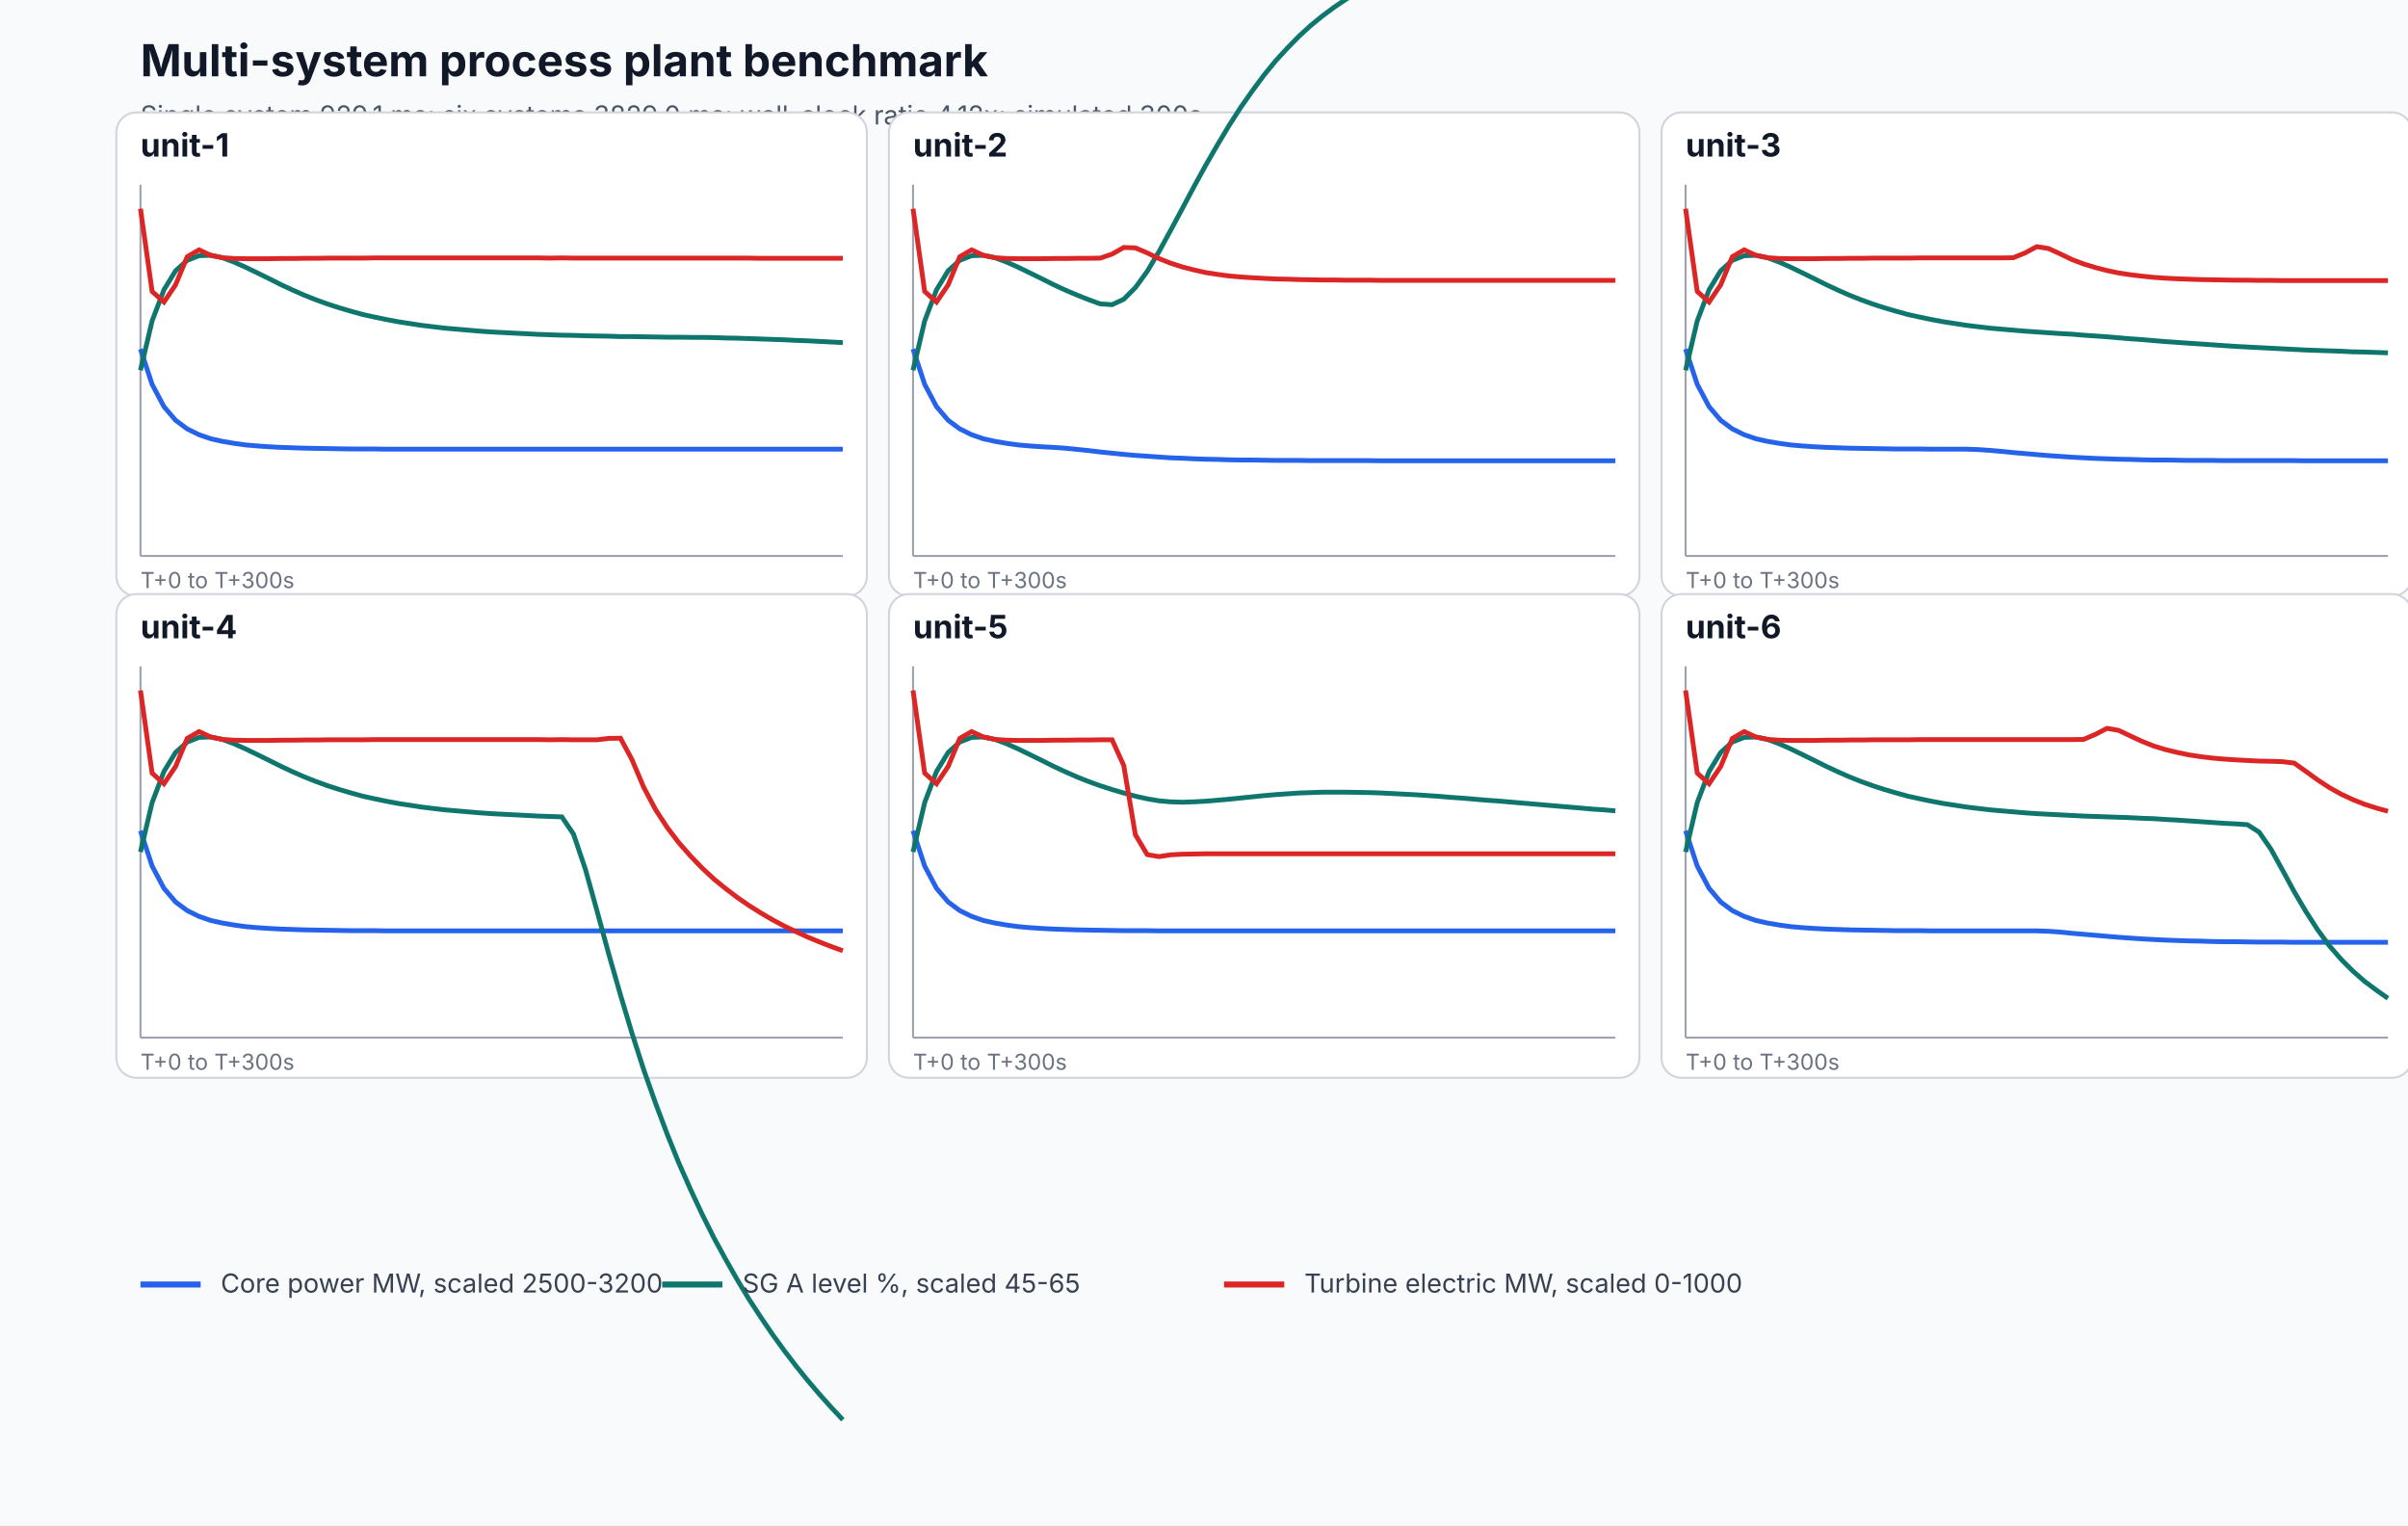
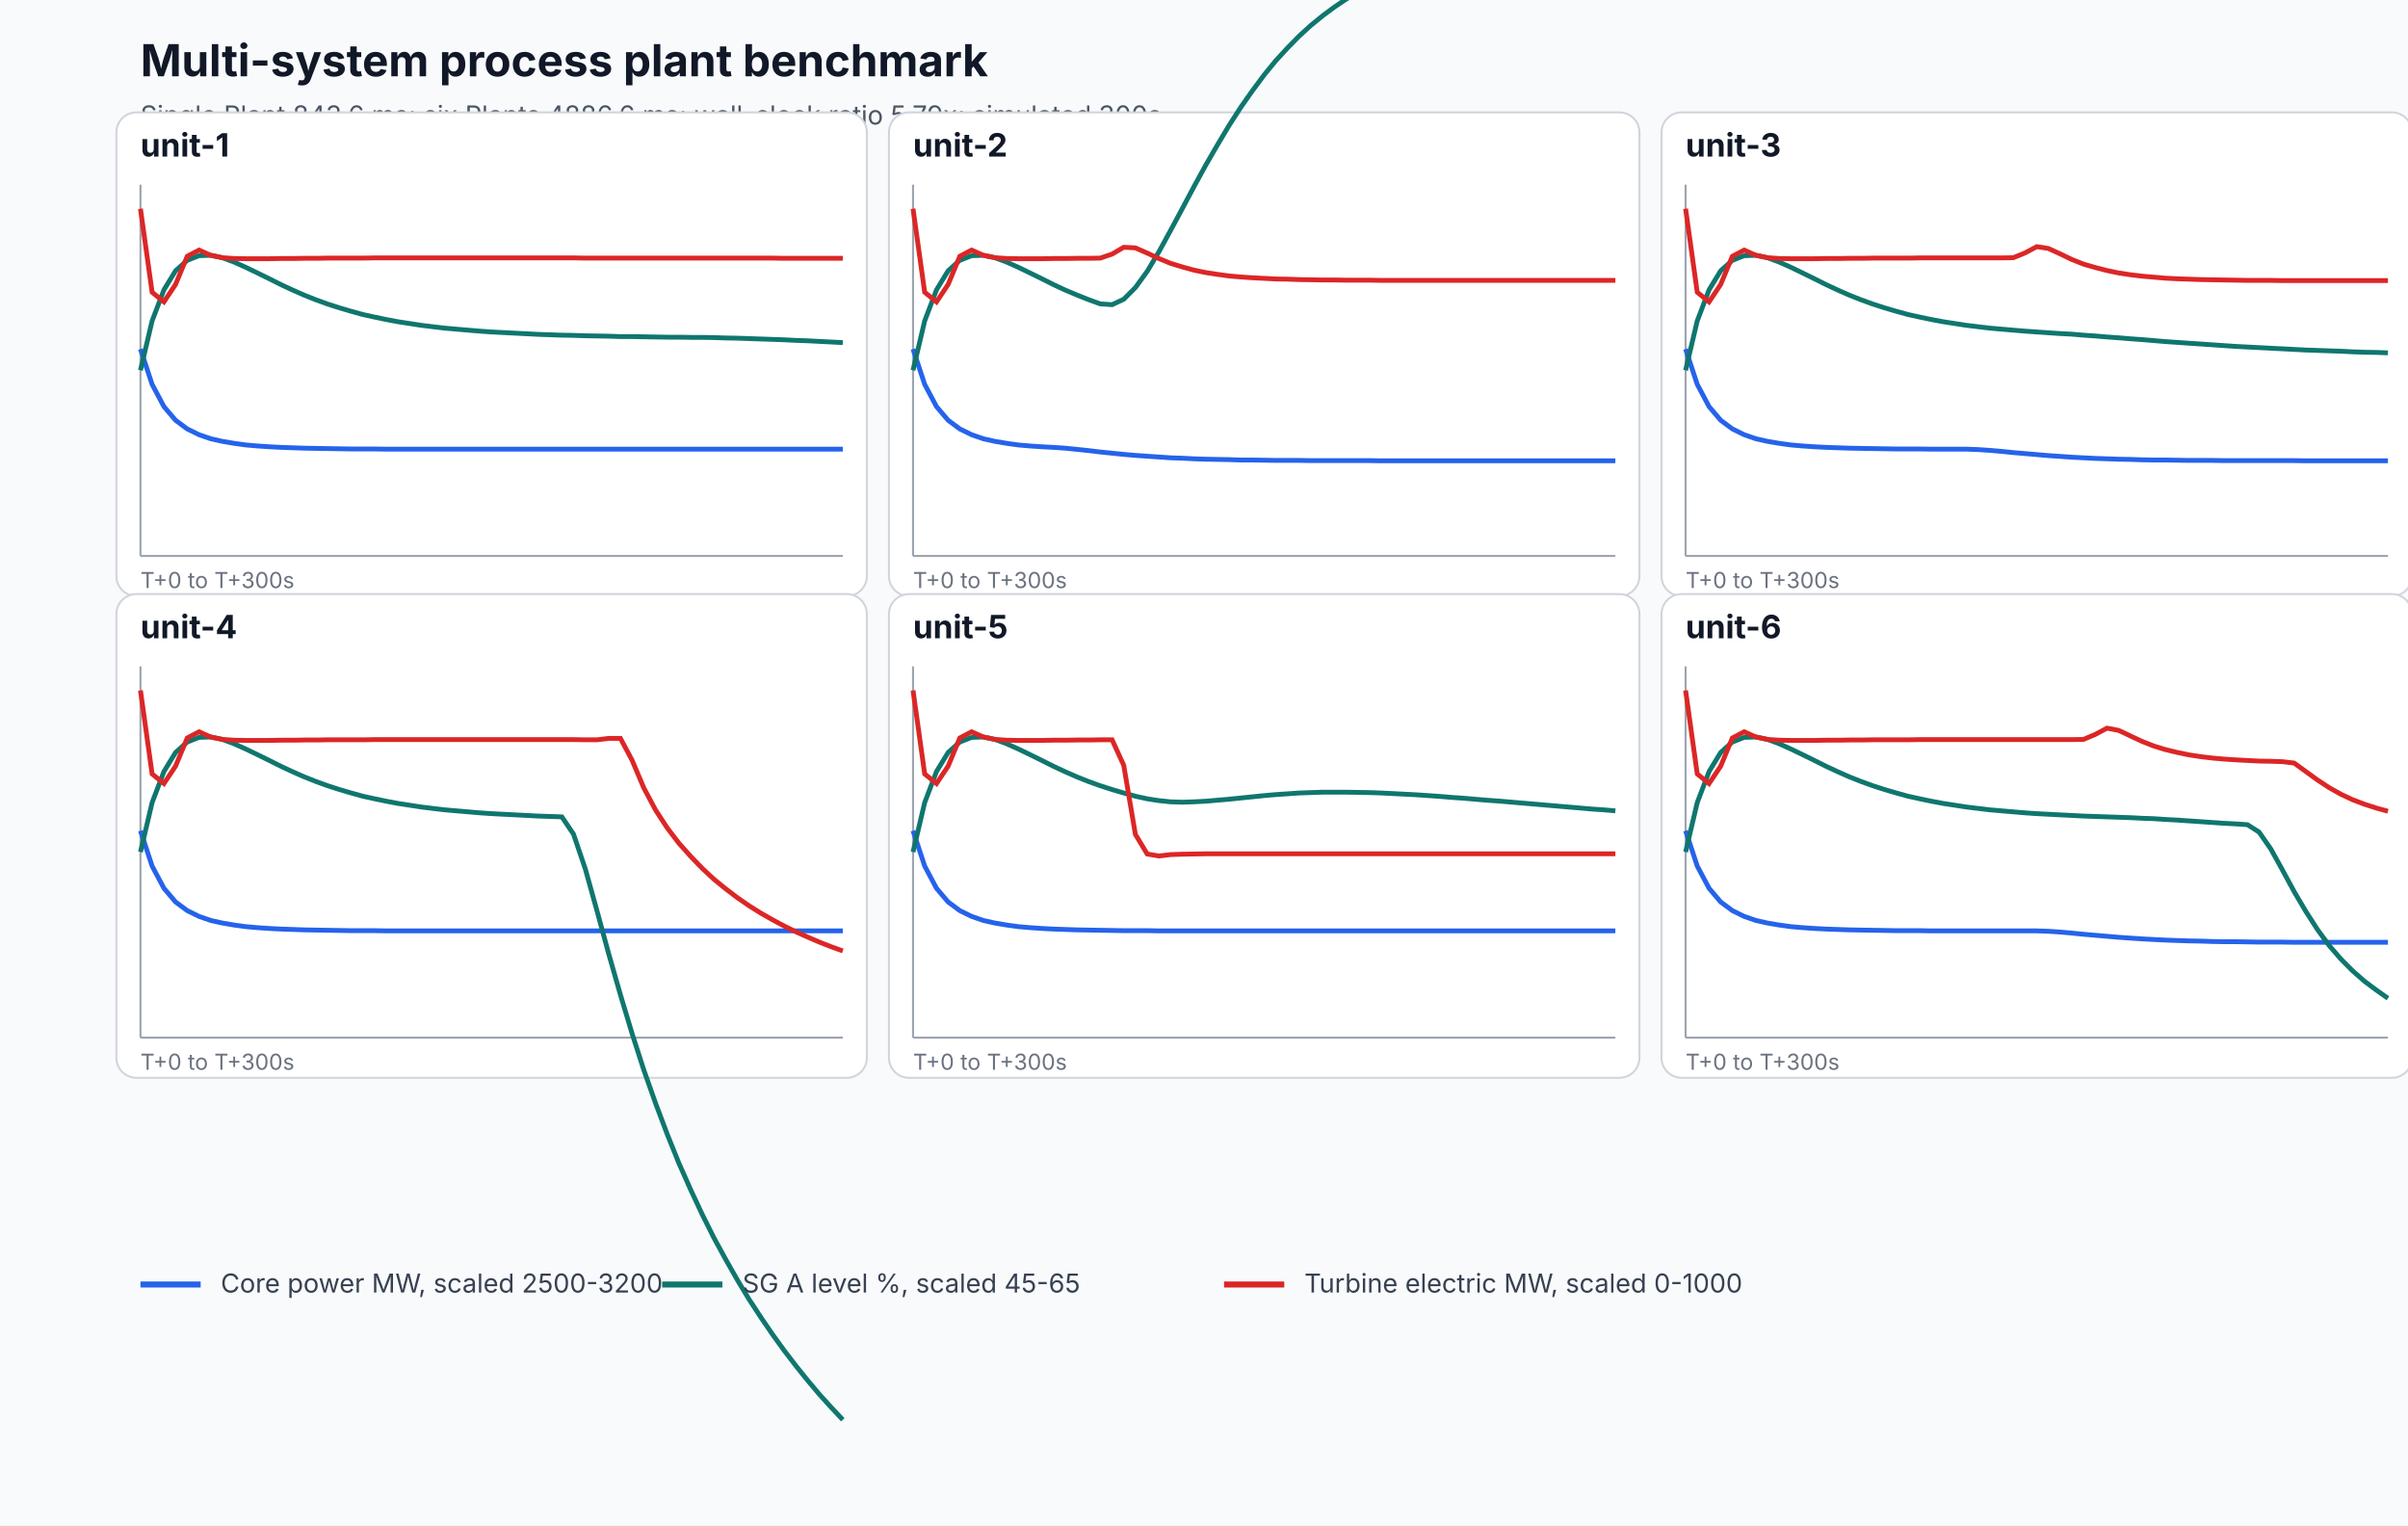
<svg xmlns="http://www.w3.org/2000/svg" width="1200" height="760" viewBox="0 0 1200 760" role="img" aria-labelledby="title desc">
  <rect width="100%" height="100%" fill="#f8fafc" />
  <text x="70" y="38" font-family="Inter, system-ui, sans-serif" font-size="22" font-weight="700" fill="#111827">Multi-system process plant benchmark</text>
-   <text x="70" y="62" font-family="Inter, system-ui, sans-serif" font-size="13" fill="#4b5563">Single system 929.1 ms; six systems 3829.0 ms; wall-clock ratio 4.12x; simulated 300s.</text>
+   <text x="70" y="62" font-family="Inter, system-ui, sans-serif" font-size="13" fill="#4b5563">Single Plant 843.6 ms; six Plants 4886.6 ms; wall-clock ratio 5.79x; simulated 300s.</text>
  <g>
    <rect x="58" y="56" width="374" height="241" rx="10" fill="#ffffff" stroke="#d1d5db" />
    <text x="70" y="78" font-family="Inter, system-ui, sans-serif" font-size="16" font-weight="700" fill="#111827">unit-1</text>
    <line x1="70" y1="277" x2="420" y2="277" stroke="#9ca3af" />
    <line x1="70" y1="92" x2="70" y2="277" stroke="#9ca3af" />
    <path d="M 70.0 173.9 L 75.8 191.5 L 81.7 202.6 L 87.5 209.4 L 93.3 213.7 L 99.2 216.6 L 105.0 218.6 L 110.8 219.9 L 116.7 220.9 L 122.5 221.7 L 128.3 222.2 L 134.2 222.6 L 140.0 222.9 L 145.8 223.1 L 151.7 223.3 L 157.5 223.4 L 163.3 223.5 L 169.2 223.6 L 175.0 223.7 L 180.8 223.7 L 186.7 223.7 L 192.5 223.8 L 198.3 223.8 L 204.2 223.8 L 210.0 223.8 L 215.8 223.8 L 221.7 223.8 L 227.5 223.8 L 233.3 223.8 L 239.2 223.8 L 245.0 223.8 L 250.8 223.8 L 256.7 223.8 L 262.5 223.8 L 268.3 223.8 L 274.2 223.8 L 280.0 223.8 L 285.8 223.8 L 291.7 223.8 L 297.5 223.8 L 303.3 223.8 L 309.2 223.8 L 315.0 223.8 L 320.8 223.8 L 326.7 223.8 L 332.5 223.8 L 338.3 223.8 L 344.2 223.8 L 350.0 223.8 L 355.8 223.8 L 361.7 223.8 L 367.5 223.8 L 373.3 223.8 L 379.2 223.8 L 385.0 223.8 L 390.8 223.8 L 396.7 223.8 L 402.5 223.8 L 408.3 223.8 L 414.2 223.8 L 420.0 223.8" fill="none" stroke="#2563eb" stroke-width="2.4" />
    <path d="M 70.0 184.5 L 75.8 159.9 L 81.7 144.4 L 87.5 134.9 L 93.3 129.7 L 99.2 127.4 L 105.0 127.2 L 110.8 128.4 L 116.7 130.6 L 122.5 133.2 L 128.3 136.0 L 134.2 138.9 L 140.0 141.8 L 145.8 144.5 L 151.7 147.1 L 157.5 149.4 L 163.3 151.5 L 169.2 153.4 L 175.0 155.1 L 180.8 156.7 L 186.7 158.0 L 192.5 159.2 L 198.3 160.3 L 204.2 161.2 L 210.0 162.1 L 215.8 162.8 L 221.7 163.5 L 227.5 164.0 L 233.3 164.5 L 239.2 165.0 L 245.0 165.4 L 250.8 165.7 L 256.7 166.0 L 262.5 166.3 L 268.3 166.6 L 274.2 166.8 L 280.0 167.0 L 285.8 167.1 L 291.7 167.3 L 297.5 167.4 L 303.3 167.5 L 309.2 167.7 L 315.0 167.7 L 320.8 167.8 L 326.7 167.9 L 332.5 168.0 L 338.3 168.0 L 344.2 168.1 L 350.0 168.1 L 355.8 168.2 L 361.7 168.4 L 367.5 168.5 L 373.3 168.7 L 379.2 168.9 L 385.0 169.1 L 390.8 169.3 L 396.7 169.6 L 402.5 169.8 L 408.3 170.1 L 414.2 170.4 L 420.0 170.7" fill="none" stroke="#0f766e" stroke-width="2.4" />
-     <path d="M 70.0 104.0 L 75.8 145.2 L 81.7 150.5 L 87.5 141.9 L 93.3 127.9 L 99.2 124.5 L 105.0 127.2 L 110.8 128.4 L 116.7 128.8 L 122.5 128.9 L 128.3 128.9 L 134.2 128.9 L 140.0 128.8 L 145.8 128.8 L 151.7 128.7 L 157.5 128.7 L 163.3 128.6 L 169.2 128.6 L 175.0 128.6 L 180.8 128.6 L 186.7 128.5 L 192.5 128.5 L 198.3 128.5 L 204.2 128.5 L 210.0 128.5 L 215.8 128.5 L 221.7 128.5 L 227.5 128.5 L 233.3 128.5 L 239.2 128.5 L 245.0 128.5 L 250.8 128.5 L 256.7 128.5 L 262.5 128.5 L 268.3 128.5 L 274.2 128.6 L 280.0 128.5 L 285.8 128.6 L 291.7 128.6 L 297.5 128.6 L 303.3 128.6 L 309.2 128.6 L 315.0 128.6 L 320.8 128.6 L 326.7 128.6 L 332.5 128.6 L 338.3 128.6 L 344.2 128.6 L 350.0 128.6 L 355.8 128.6 L 361.7 128.6 L 367.5 128.6 L 373.3 128.6 L 379.2 128.7 L 385.0 128.7 L 390.8 128.7 L 396.7 128.7 L 402.5 128.7 L 408.3 128.7 L 414.2 128.7 L 420.0 128.7" fill="none" stroke="#dc2626" stroke-width="2.4" />
+     <path d="M 70.0 104.0 L 75.8 145.6 L 81.7 150.4 L 87.5 141.7 L 93.3 127.7 L 99.2 124.6 L 105.0 127.2 L 110.8 128.4 L 116.7 128.8 L 122.5 128.9 L 128.3 128.9 L 134.2 128.9 L 140.0 128.8 L 145.8 128.8 L 151.7 128.7 L 157.5 128.7 L 163.3 128.6 L 169.2 128.6 L 175.0 128.6 L 180.8 128.6 L 186.7 128.5 L 192.5 128.5 L 198.3 128.5 L 204.2 128.5 L 210.0 128.5 L 215.8 128.5 L 221.7 128.5 L 227.5 128.5 L 233.3 128.5 L 239.2 128.5 L 245.0 128.5 L 250.8 128.5 L 256.7 128.5 L 262.5 128.5 L 268.3 128.5 L 274.2 128.5 L 280.0 128.5 L 285.8 128.5 L 291.7 128.6 L 297.5 128.6 L 303.3 128.6 L 309.2 128.6 L 315.0 128.6 L 320.8 128.6 L 326.7 128.6 L 332.5 128.6 L 338.3 128.6 L 344.2 128.6 L 350.0 128.6 L 355.8 128.6 L 361.7 128.6 L 367.5 128.6 L 373.3 128.6 L 379.2 128.6 L 385.0 128.6 L 390.8 128.7 L 396.7 128.7 L 402.5 128.7 L 408.3 128.7 L 414.2 128.7 L 420.0 128.7" fill="none" stroke="#dc2626" stroke-width="2.4" />
    <text x="70" y="293" font-family="Inter, system-ui, sans-serif" font-size="11" fill="#6b7280">T+0 to T+300s</text>
  </g>
  <g>
    <rect x="443" y="56" width="374" height="241" rx="10" fill="#ffffff" stroke="#d1d5db" />
    <text x="455" y="78" font-family="Inter, system-ui, sans-serif" font-size="16" font-weight="700" fill="#111827">unit-2</text>
    <line x1="455" y1="277" x2="805" y2="277" stroke="#9ca3af" />
    <line x1="455" y1="92" x2="455" y2="277" stroke="#9ca3af" />
-     <path d="M 455.0 173.9 L 460.8 191.5 L 466.7 202.6 L 472.5 209.4 L 478.3 213.7 L 484.2 216.6 L 490.0 218.6 L 495.8 219.9 L 501.7 220.9 L 507.5 221.7 L 513.3 222.2 L 519.2 222.6 L 525.0 222.9 L 530.8 223.3 L 536.7 223.9 L 542.5 224.5 L 548.3 225.2 L 554.2 225.8 L 560.0 226.4 L 565.8 226.9 L 571.7 227.3 L 577.5 227.7 L 583.3 228.1 L 589.2 228.3 L 595.0 228.6 L 600.8 228.8 L 606.7 228.9 L 612.5 229.1 L 618.3 229.2 L 624.2 229.2 L 630.0 229.3 L 635.8 229.4 L 641.7 229.4 L 647.5 229.4 L 653.3 229.5 L 659.2 229.5 L 665.0 229.5 L 670.8 229.5 L 676.7 229.5 L 682.5 229.5 L 688.3 229.6 L 694.2 229.6 L 700.0 229.6 L 705.8 229.6 L 711.7 229.6 L 717.5 229.6 L 723.3 229.6 L 729.2 229.6 L 735.0 229.6 L 740.8 229.6 L 746.7 229.6 L 752.5 229.6 L 758.3 229.6 L 764.2 229.6 L 770.0 229.6 L 775.8 229.6 L 781.7 229.6 L 787.5 229.6 L 793.3 229.6 L 799.2 229.6 L 805.0 229.6" fill="none" stroke="#2563eb" stroke-width="2.4" />
+     <path d="M 455.0 173.9 L 460.8 191.5 L 466.7 202.6 L 472.5 209.4 L 478.3 213.7 L 484.2 216.6 L 490.0 218.6 L 495.8 219.9 L 501.7 220.9 L 507.5 221.7 L 513.3 222.2 L 519.2 222.6 L 525.0 222.9 L 530.8 223.3 L 536.7 223.9 L 542.5 224.5 L 548.3 225.2 L 554.2 225.8 L 560.0 226.4 L 565.8 226.9 L 571.7 227.3 L 577.5 227.7 L 583.3 228.1 L 589.2 228.3 L 595.0 228.6 L 600.8 228.8 L 606.7 228.9 L 612.5 229.0 L 618.3 229.2 L 624.2 229.2 L 630.0 229.3 L 635.8 229.4 L 641.7 229.4 L 647.5 229.4 L 653.3 229.5 L 659.2 229.5 L 665.0 229.5 L 670.8 229.5 L 676.7 229.5 L 682.5 229.5 L 688.3 229.6 L 694.2 229.6 L 700.0 229.6 L 705.8 229.6 L 711.7 229.6 L 717.5 229.6 L 723.3 229.6 L 729.2 229.6 L 735.0 229.6 L 740.8 229.6 L 746.7 229.6 L 752.5 229.6 L 758.3 229.6 L 764.2 229.6 L 770.0 229.6 L 775.8 229.6 L 781.7 229.6 L 787.5 229.6 L 793.3 229.6 L 799.2 229.6 L 805.0 229.6" fill="none" stroke="#2563eb" stroke-width="2.4" />
    <path d="M 455.0 184.5 L 460.8 159.9 L 466.7 144.4 L 472.5 134.9 L 478.3 129.7 L 484.2 127.4 L 490.0 127.2 L 495.8 128.4 L 501.7 130.6 L 507.5 133.2 L 513.3 136.0 L 519.2 138.9 L 525.0 141.8 L 530.8 144.5 L 536.7 147.0 L 542.5 149.3 L 548.3 151.4 L 554.2 151.8 L 560.0 149.1 L 565.8 143.3 L 571.7 135.2 L 577.5 125.5 L 583.3 114.9 L 589.2 103.9 L 595.0 93.0 L 600.8 82.4 L 606.7 72.2 L 612.5 62.5 L 618.3 53.5 L 624.2 45.1 L 630.0 37.3 L 635.8 30.2 L 641.7 23.8 L 647.5 17.9 L 653.3 12.6 L 659.2 7.8 L 665.0 3.5 L 670.8 -0.4 L 676.7 -3.9 L 682.5 -7.0 L 688.3 -9.8 L 694.2 -12.3 L 700.0 -14.5 L 705.8 -16.5 L 711.7 -18.3 L 717.5 -19.9 L 723.3 -21.3 L 729.2 -22.6 L 735.0 -23.7 L 740.8 -24.7 L 746.7 -25.6 L 752.5 -26.4 L 758.3 -27.2 L 764.2 -27.8 L 770.0 -28.4 L 775.8 -28.9 L 781.7 -29.3 L 787.5 -29.7 L 793.3 -30.1 L 799.2 -30.4 L 805.0 -30.7" fill="none" stroke="#0f766e" stroke-width="2.4" />
-     <path d="M 455.0 104.0 L 460.8 145.2 L 466.7 150.5 L 472.5 141.9 L 478.3 127.9 L 484.2 124.5 L 490.0 127.2 L 495.8 128.4 L 501.7 128.8 L 507.5 128.9 L 513.3 128.9 L 519.2 128.9 L 525.0 128.8 L 530.8 128.8 L 536.7 128.7 L 542.5 128.7 L 548.3 128.6 L 554.2 126.6 L 560.0 123.3 L 565.8 123.5 L 571.7 126.0 L 577.5 128.8 L 583.3 131.1 L 589.2 133.0 L 595.0 134.5 L 600.8 135.8 L 606.7 136.7 L 612.5 137.5 L 618.3 138.0 L 624.2 138.4 L 630.0 138.7 L 635.8 139.0 L 641.7 139.1 L 647.5 139.3 L 653.3 139.4 L 659.2 139.5 L 665.0 139.5 L 670.8 139.6 L 676.7 139.6 L 682.5 139.6 L 688.3 139.7 L 694.2 139.7 L 700.0 139.7 L 705.8 139.7 L 711.7 139.7 L 717.5 139.7 L 723.3 139.7 L 729.2 139.7 L 735.0 139.7 L 740.8 139.7 L 746.7 139.7 L 752.5 139.7 L 758.3 139.7 L 764.2 139.7 L 770.0 139.7 L 775.8 139.7 L 781.7 139.7 L 787.5 139.7 L 793.3 139.7 L 799.2 139.7 L 805.0 139.7" fill="none" stroke="#dc2626" stroke-width="2.4" />
+     <path d="M 455.0 104.0 L 460.8 145.6 L 466.7 150.4 L 472.5 141.7 L 478.3 127.7 L 484.2 124.6 L 490.0 127.2 L 495.8 128.4 L 501.7 128.8 L 507.5 128.9 L 513.3 128.9 L 519.2 128.9 L 525.0 128.8 L 530.8 128.8 L 536.7 128.7 L 542.5 128.7 L 548.3 128.6 L 554.2 126.6 L 560.0 123.2 L 565.8 123.5 L 571.7 126.1 L 577.5 128.8 L 583.3 131.2 L 589.2 133.0 L 595.0 134.6 L 600.8 135.8 L 606.7 136.7 L 612.5 137.5 L 618.3 138.0 L 624.2 138.4 L 630.0 138.7 L 635.8 139.0 L 641.7 139.1 L 647.5 139.3 L 653.3 139.4 L 659.2 139.5 L 665.0 139.5 L 670.8 139.6 L 676.7 139.6 L 682.5 139.6 L 688.3 139.7 L 694.2 139.7 L 700.0 139.7 L 705.8 139.7 L 711.7 139.7 L 717.5 139.7 L 723.3 139.7 L 729.2 139.7 L 735.0 139.7 L 740.8 139.7 L 746.7 139.7 L 752.5 139.7 L 758.3 139.7 L 764.2 139.7 L 770.0 139.7 L 775.8 139.7 L 781.7 139.7 L 787.5 139.7 L 793.3 139.7 L 799.2 139.7 L 805.0 139.7" fill="none" stroke="#dc2626" stroke-width="2.4" />
    <text x="455" y="293" font-family="Inter, system-ui, sans-serif" font-size="11" fill="#6b7280">T+0 to T+300s</text>
  </g>
  <g>
    <rect x="828" y="56" width="374" height="241" rx="10" fill="#ffffff" stroke="#d1d5db" />
    <text x="840" y="78" font-family="Inter, system-ui, sans-serif" font-size="16" font-weight="700" fill="#111827">unit-3</text>
    <line x1="840" y1="277" x2="1190" y2="277" stroke="#9ca3af" />
    <line x1="840" y1="92" x2="840" y2="277" stroke="#9ca3af" />
    <path d="M 840.0 173.9 L 845.8 191.5 L 851.7 202.6 L 857.5 209.4 L 863.3 213.7 L 869.2 216.6 L 875.0 218.6 L 880.8 219.9 L 886.7 220.9 L 892.5 221.7 L 898.3 222.2 L 904.2 222.6 L 910.0 222.9 L 915.8 223.1 L 921.7 223.3 L 927.5 223.4 L 933.3 223.5 L 939.2 223.6 L 945.0 223.7 L 950.8 223.7 L 956.7 223.7 L 962.5 223.8 L 968.3 223.8 L 974.2 223.8 L 980.0 223.8 L 985.8 224.0 L 991.7 224.4 L 997.5 224.9 L 1003.3 225.5 L 1009.2 226.0 L 1015.0 226.5 L 1020.8 227.0 L 1026.7 227.4 L 1032.5 227.8 L 1038.3 228.1 L 1044.2 228.4 L 1050.0 228.6 L 1055.8 228.8 L 1061.7 228.9 L 1067.5 229.1 L 1073.3 229.2 L 1079.2 229.2 L 1085.0 229.3 L 1090.8 229.4 L 1096.7 229.4 L 1102.5 229.4 L 1108.3 229.5 L 1114.2 229.5 L 1120.0 229.5 L 1125.8 229.5 L 1131.7 229.5 L 1137.5 229.5 L 1143.3 229.5 L 1149.2 229.6 L 1155.0 229.6 L 1160.8 229.6 L 1166.7 229.6 L 1172.5 229.6 L 1178.3 229.6 L 1184.2 229.6 L 1190.0 229.6" fill="none" stroke="#2563eb" stroke-width="2.4" />
-     <path d="M 840.0 184.5 L 845.8 159.9 L 851.7 144.4 L 857.5 134.9 L 863.3 129.7 L 869.2 127.4 L 875.0 127.2 L 880.8 128.4 L 886.7 130.6 L 892.5 133.2 L 898.3 136.0 L 904.2 138.9 L 910.0 141.8 L 915.8 144.5 L 921.7 147.1 L 927.5 149.4 L 933.3 151.5 L 939.2 153.4 L 945.0 155.1 L 950.8 156.7 L 956.7 158.0 L 962.5 159.2 L 968.3 160.3 L 974.2 161.2 L 980.0 162.1 L 985.8 162.8 L 991.7 163.5 L 997.5 164.0 L 1003.3 164.5 L 1009.2 165.0 L 1015.0 165.4 L 1020.8 165.8 L 1026.7 166.2 L 1032.5 166.5 L 1038.3 167.0 L 1044.2 167.4 L 1050.0 167.8 L 1055.8 168.3 L 1061.7 168.8 L 1067.5 169.2 L 1073.3 169.7 L 1079.2 170.2 L 1085.0 170.6 L 1090.8 171.0 L 1096.7 171.4 L 1102.5 171.8 L 1108.3 172.2 L 1114.2 172.6 L 1120.0 172.9 L 1125.8 173.2 L 1131.7 173.5 L 1137.5 173.8 L 1143.3 174.1 L 1149.2 174.4 L 1155.0 174.6 L 1160.8 174.8 L 1166.7 175.0 L 1172.5 175.3 L 1178.3 175.4 L 1184.2 175.6 L 1190.0 175.8" fill="none" stroke="#0f766e" stroke-width="2.4" />
-     <path d="M 840.0 104.0 L 845.8 145.2 L 851.7 150.5 L 857.5 141.9 L 863.3 127.9 L 869.2 124.5 L 875.0 127.2 L 880.8 128.4 L 886.7 128.8 L 892.5 128.9 L 898.3 128.9 L 904.2 128.9 L 910.0 128.8 L 915.8 128.8 L 921.7 128.7 L 927.5 128.7 L 933.3 128.6 L 939.2 128.6 L 945.0 128.6 L 950.8 128.6 L 956.7 128.5 L 962.5 128.5 L 968.3 128.5 L 974.2 128.5 L 980.0 128.5 L 985.8 128.5 L 991.7 128.5 L 997.5 128.5 L 1003.3 128.4 L 1009.2 126.0 L 1015.0 122.9 L 1020.8 123.8 L 1026.7 126.5 L 1032.5 129.3 L 1038.3 131.5 L 1044.2 133.3 L 1050.0 134.8 L 1055.8 136.0 L 1061.7 136.9 L 1067.5 137.6 L 1073.3 138.2 L 1079.2 138.6 L 1085.0 138.9 L 1090.8 139.1 L 1096.7 139.3 L 1102.5 139.4 L 1108.3 139.5 L 1114.2 139.6 L 1120.0 139.6 L 1125.8 139.7 L 1131.7 139.7 L 1137.5 139.8 L 1143.3 139.8 L 1149.2 139.8 L 1155.0 139.8 L 1160.8 139.8 L 1166.7 139.8 L 1172.5 139.8 L 1178.3 139.8 L 1184.2 139.8 L 1190.0 139.8" fill="none" stroke="#dc2626" stroke-width="2.4" />
+     <path d="M 840.0 184.5 L 845.8 159.9 L 851.7 144.4 L 857.5 134.9 L 863.3 129.7 L 869.2 127.4 L 875.0 127.2 L 880.8 128.4 L 886.7 130.6 L 892.5 133.2 L 898.3 136.0 L 904.2 138.9 L 910.0 141.8 L 915.8 144.5 L 921.7 147.1 L 927.5 149.4 L 933.3 151.5 L 939.2 153.4 L 945.0 155.1 L 950.8 156.7 L 956.7 158.0 L 962.5 159.2 L 968.3 160.3 L 974.2 161.2 L 980.0 162.1 L 985.8 162.8 L 991.7 163.5 L 997.5 164.0 L 1003.3 164.5 L 1009.2 165.0 L 1015.0 165.4 L 1020.8 165.8 L 1026.7 166.2 L 1032.5 166.5 L 1038.3 167.0 L 1044.2 167.4 L 1050.0 167.9 L 1055.8 168.3 L 1061.7 168.8 L 1067.5 169.2 L 1073.3 169.7 L 1079.2 170.2 L 1085.0 170.6 L 1090.8 171.0 L 1096.7 171.4 L 1102.5 171.8 L 1108.3 172.2 L 1114.2 172.6 L 1120.0 172.9 L 1125.8 173.2 L 1131.7 173.5 L 1137.5 173.8 L 1143.3 174.1 L 1149.2 174.4 L 1155.0 174.6 L 1160.8 174.8 L 1166.7 175.0 L 1172.5 175.3 L 1178.3 175.5 L 1184.2 175.6 L 1190.0 175.8" fill="none" stroke="#0f766e" stroke-width="2.4" />
+     <path d="M 840.0 104.0 L 845.8 145.6 L 851.7 150.4 L 857.5 141.7 L 863.3 127.7 L 869.2 124.6 L 875.0 127.2 L 880.8 128.4 L 886.7 128.8 L 892.5 128.9 L 898.3 128.9 L 904.2 128.9 L 910.0 128.8 L 915.8 128.8 L 921.7 128.7 L 927.5 128.7 L 933.3 128.6 L 939.2 128.6 L 945.0 128.6 L 950.8 128.6 L 956.7 128.5 L 962.5 128.5 L 968.3 128.5 L 974.2 128.5 L 980.0 128.5 L 985.8 128.5 L 991.7 128.5 L 997.5 128.5 L 1003.3 128.4 L 1009.2 126.0 L 1015.0 122.9 L 1020.8 123.8 L 1026.7 126.5 L 1032.5 129.3 L 1038.3 131.6 L 1044.2 133.3 L 1050.0 134.8 L 1055.8 136.0 L 1061.7 136.9 L 1067.5 137.6 L 1073.3 138.1 L 1079.2 138.6 L 1085.0 138.9 L 1090.8 139.1 L 1096.7 139.3 L 1102.5 139.4 L 1108.3 139.5 L 1114.2 139.6 L 1120.0 139.7 L 1125.8 139.7 L 1131.7 139.7 L 1137.5 139.8 L 1143.3 139.8 L 1149.2 139.8 L 1155.0 139.8 L 1160.8 139.8 L 1166.7 139.8 L 1172.5 139.8 L 1178.3 139.8 L 1184.2 139.8 L 1190.0 139.8" fill="none" stroke="#dc2626" stroke-width="2.4" />
    <text x="840" y="293" font-family="Inter, system-ui, sans-serif" font-size="11" fill="#6b7280">T+0 to T+300s</text>
  </g>
  <g>
    <rect x="58" y="296" width="374" height="241" rx="10" fill="#ffffff" stroke="#d1d5db" />
    <text x="70" y="318" font-family="Inter, system-ui, sans-serif" font-size="16" font-weight="700" fill="#111827">unit-4</text>
    <line x1="70" y1="517" x2="420" y2="517" stroke="#9ca3af" />
    <line x1="70" y1="332" x2="70" y2="517" stroke="#9ca3af" />
    <path d="M 70.0 413.9 L 75.8 431.5 L 81.7 442.6 L 87.5 449.4 L 93.3 453.7 L 99.2 456.6 L 105.0 458.6 L 110.8 459.9 L 116.7 460.9 L 122.5 461.7 L 128.3 462.2 L 134.2 462.6 L 140.0 462.9 L 145.8 463.1 L 151.7 463.3 L 157.5 463.4 L 163.3 463.5 L 169.2 463.6 L 175.0 463.7 L 180.8 463.7 L 186.7 463.7 L 192.5 463.8 L 198.3 463.8 L 204.2 463.8 L 210.0 463.8 L 215.8 463.8 L 221.7 463.8 L 227.5 463.8 L 233.3 463.8 L 239.2 463.8 L 245.0 463.8 L 250.8 463.8 L 256.7 463.8 L 262.5 463.8 L 268.3 463.8 L 274.2 463.8 L 280.0 463.8 L 285.8 463.8 L 291.7 463.8 L 297.5 463.8 L 303.3 463.8 L 309.2 463.8 L 315.0 463.8 L 320.8 463.8 L 326.7 463.8 L 332.5 463.8 L 338.3 463.8 L 344.2 463.8 L 350.0 463.8 L 355.8 463.8 L 361.7 463.8 L 367.5 463.8 L 373.3 463.8 L 379.2 463.8 L 385.0 463.8 L 390.8 463.8 L 396.7 463.8 L 402.5 463.8 L 408.3 463.8 L 414.2 463.8 L 420.0 463.8" fill="none" stroke="#2563eb" stroke-width="2.4" />
-     <path d="M 70.0 424.5 L 75.8 399.9 L 81.7 384.4 L 87.5 374.9 L 93.3 369.7 L 99.2 367.4 L 105.0 367.2 L 110.8 368.4 L 116.7 370.6 L 122.5 373.2 L 128.3 376.0 L 134.2 378.9 L 140.0 381.8 L 145.8 384.5 L 151.7 387.1 L 157.5 389.4 L 163.3 391.5 L 169.2 393.4 L 175.0 395.1 L 180.8 396.7 L 186.7 398.0 L 192.5 399.2 L 198.3 400.3 L 204.2 401.2 L 210.0 402.1 L 215.8 402.8 L 221.7 403.5 L 227.5 404.0 L 233.3 404.5 L 239.2 405.0 L 245.0 405.4 L 250.8 405.7 L 256.7 406.0 L 262.5 406.3 L 268.3 406.6 L 274.2 406.8 L 280.0 407.0 L 285.8 415.6 L 291.7 433.0 L 297.5 453.8 L 303.3 475.1 L 309.2 495.7 L 315.0 515.0 L 320.8 533.0 L 326.7 549.7 L 332.5 565.1 L 338.3 579.5 L 344.2 592.8 L 350.0 605.2 L 355.8 616.8 L 361.7 627.6 L 367.5 637.8 L 373.3 647.4 L 379.2 656.4 L 385.0 664.9 L 390.8 672.9 L 396.7 680.6 L 402.5 687.8 L 408.3 694.6 L 414.2 701.2 L 420.0 707.4" fill="none" stroke="#0f766e" stroke-width="2.4" />
-     <path d="M 70.0 344.0 L 75.8 385.2 L 81.7 390.5 L 87.5 381.9 L 93.3 367.9 L 99.2 364.5 L 105.0 367.2 L 110.8 368.4 L 116.7 368.8 L 122.5 368.9 L 128.3 368.9 L 134.2 368.9 L 140.0 368.8 L 145.8 368.8 L 151.7 368.7 L 157.5 368.7 L 163.3 368.6 L 169.2 368.6 L 175.0 368.6 L 180.8 368.6 L 186.7 368.5 L 192.5 368.5 L 198.3 368.5 L 204.2 368.5 L 210.0 368.5 L 215.8 368.5 L 221.7 368.5 L 227.5 368.5 L 233.3 368.5 L 239.2 368.5 L 245.0 368.5 L 250.8 368.5 L 256.7 368.5 L 262.5 368.5 L 268.3 368.5 L 274.2 368.6 L 280.0 368.5 L 285.8 368.6 L 291.7 368.6 L 297.5 368.6 L 303.3 367.9 L 309.2 367.8 L 315.0 378.6 L 320.8 392.3 L 326.7 403.4 L 332.5 412.3 L 338.3 419.9 L 344.2 426.6 L 350.0 432.6 L 355.8 438.0 L 361.7 442.8 L 367.5 447.2 L 373.3 451.2 L 379.2 454.9 L 385.0 458.3 L 390.8 461.4 L 396.7 464.2 L 402.5 466.9 L 408.3 469.3 L 414.2 471.6 L 420.0 473.7" fill="none" stroke="#dc2626" stroke-width="2.4" />
+     <path d="M 70.0 424.5 L 75.8 399.9 L 81.7 384.4 L 87.5 374.9 L 93.3 369.7 L 99.2 367.4 L 105.0 367.2 L 110.8 368.4 L 116.7 370.6 L 122.5 373.2 L 128.3 376.0 L 134.2 378.9 L 140.0 381.8 L 145.8 384.5 L 151.7 387.1 L 157.5 389.4 L 163.3 391.5 L 169.2 393.4 L 175.0 395.1 L 180.8 396.7 L 186.7 398.0 L 192.5 399.2 L 198.3 400.3 L 204.2 401.2 L 210.0 402.1 L 215.8 402.8 L 221.7 403.5 L 227.5 404.0 L 233.3 404.5 L 239.2 405.0 L 245.0 405.4 L 250.8 405.7 L 256.7 406.0 L 262.5 406.3 L 268.3 406.6 L 274.2 406.8 L 280.0 407.0 L 285.8 415.6 L 291.7 433.0 L 297.5 453.8 L 303.3 475.1 L 309.2 495.7 L 315.0 515.0 L 320.8 533.0 L 326.7 549.7 L 332.5 565.1 L 338.3 579.5 L 344.2 592.8 L 350.0 605.2 L 355.8 616.8 L 361.7 627.6 L 367.5 637.8 L 373.3 647.4 L 379.2 656.4 L 385.0 664.9 L 390.8 672.9 L 396.7 680.6 L 402.5 687.8 L 408.3 694.7 L 414.2 701.2 L 420.0 707.4" fill="none" stroke="#0f766e" stroke-width="2.4" />
+     <path d="M 70.0 344.0 L 75.8 385.6 L 81.7 390.4 L 87.5 381.7 L 93.3 367.7 L 99.2 364.6 L 105.0 367.2 L 110.8 368.4 L 116.7 368.8 L 122.5 368.9 L 128.3 368.9 L 134.2 368.9 L 140.0 368.8 L 145.8 368.8 L 151.7 368.7 L 157.5 368.7 L 163.3 368.6 L 169.2 368.6 L 175.0 368.6 L 180.8 368.6 L 186.7 368.5 L 192.5 368.5 L 198.3 368.5 L 204.2 368.5 L 210.0 368.5 L 215.8 368.5 L 221.7 368.5 L 227.5 368.5 L 233.3 368.5 L 239.2 368.5 L 245.0 368.5 L 250.8 368.5 L 256.7 368.5 L 262.5 368.5 L 268.3 368.5 L 274.2 368.5 L 280.0 368.5 L 285.8 368.5 L 291.7 368.6 L 297.5 368.6 L 303.3 367.9 L 309.2 367.9 L 315.0 378.8 L 320.8 392.5 L 326.7 403.6 L 332.5 412.5 L 338.3 420.1 L 344.2 426.7 L 350.0 432.7 L 355.8 438.1 L 361.7 442.9 L 367.5 447.3 L 373.3 451.3 L 379.2 455.0 L 385.0 458.3 L 390.8 461.4 L 396.7 464.3 L 402.5 466.9 L 408.3 469.4 L 414.2 471.7 L 420.0 473.8" fill="none" stroke="#dc2626" stroke-width="2.4" />
    <text x="70" y="533" font-family="Inter, system-ui, sans-serif" font-size="11" fill="#6b7280">T+0 to T+300s</text>
  </g>
  <g>
    <rect x="443" y="296" width="374" height="241" rx="10" fill="#ffffff" stroke="#d1d5db" />
    <text x="455" y="318" font-family="Inter, system-ui, sans-serif" font-size="16" font-weight="700" fill="#111827">unit-5</text>
    <line x1="455" y1="517" x2="805" y2="517" stroke="#9ca3af" />
    <line x1="455" y1="332" x2="455" y2="517" stroke="#9ca3af" />
    <path d="M 455.0 413.9 L 460.8 431.5 L 466.7 442.6 L 472.5 449.4 L 478.3 453.7 L 484.2 456.6 L 490.0 458.6 L 495.8 459.9 L 501.7 460.9 L 507.5 461.7 L 513.3 462.2 L 519.2 462.6 L 525.0 462.9 L 530.8 463.1 L 536.7 463.3 L 542.5 463.4 L 548.3 463.5 L 554.2 463.6 L 560.0 463.7 L 565.8 463.7 L 571.7 463.7 L 577.5 463.8 L 583.3 463.8 L 589.2 463.8 L 595.0 463.8 L 600.8 463.8 L 606.7 463.8 L 612.5 463.8 L 618.3 463.8 L 624.2 463.8 L 630.0 463.8 L 635.8 463.8 L 641.7 463.8 L 647.5 463.8 L 653.3 463.8 L 659.2 463.8 L 665.0 463.8 L 670.8 463.8 L 676.7 463.8 L 682.5 463.8 L 688.3 463.8 L 694.2 463.8 L 700.0 463.8 L 705.8 463.8 L 711.7 463.8 L 717.5 463.8 L 723.3 463.8 L 729.2 463.8 L 735.0 463.8 L 740.8 463.8 L 746.7 463.8 L 752.5 463.8 L 758.3 463.8 L 764.2 463.8 L 770.0 463.8 L 775.8 463.8 L 781.7 463.8 L 787.5 463.8 L 793.3 463.8 L 799.2 463.8 L 805.0 463.8" fill="none" stroke="#2563eb" stroke-width="2.4" />
-     <path d="M 455.0 424.5 L 460.8 399.9 L 466.7 384.4 L 472.5 374.9 L 478.3 369.7 L 484.2 367.4 L 490.0 367.2 L 495.8 368.4 L 501.7 370.6 L 507.5 373.2 L 513.3 376.0 L 519.2 378.9 L 525.0 381.8 L 530.8 384.5 L 536.7 387.1 L 542.5 389.4 L 548.3 391.5 L 554.2 393.4 L 560.0 395.1 L 565.8 396.7 L 571.7 398.0 L 577.5 399.0 L 583.3 399.5 L 589.2 399.7 L 595.0 399.5 L 600.8 399.2 L 606.7 398.7 L 612.5 398.2 L 618.3 397.6 L 624.2 397.0 L 630.0 396.4 L 635.8 395.9 L 641.7 395.5 L 647.5 395.1 L 653.3 394.9 L 659.2 394.7 L 665.0 394.7 L 670.8 394.7 L 676.7 394.8 L 682.5 394.9 L 688.3 395.1 L 694.2 395.4 L 700.0 395.7 L 705.8 396.0 L 711.7 396.4 L 717.5 396.8 L 723.3 397.3 L 729.2 397.7 L 735.0 398.2 L 740.8 398.7 L 746.7 399.1 L 752.5 399.6 L 758.3 400.1 L 764.2 400.6 L 770.0 401.1 L 775.8 401.6 L 781.7 402.1 L 787.5 402.6 L 793.3 403.1 L 799.2 403.5 L 805.0 404.0" fill="none" stroke="#0f766e" stroke-width="2.4" />
-     <path d="M 455.0 344.0 L 460.8 385.2 L 466.7 390.5 L 472.5 381.9 L 478.3 367.9 L 484.2 364.5 L 490.0 367.2 L 495.8 368.4 L 501.7 368.8 L 507.5 368.9 L 513.3 368.9 L 519.2 368.9 L 525.0 368.8 L 530.8 368.8 L 536.7 368.7 L 542.5 368.7 L 548.3 368.6 L 554.2 368.6 L 560.0 381.4 L 565.8 415.9 L 571.7 425.8 L 577.5 426.8 L 583.3 425.9 L 589.2 425.6 L 595.0 425.5 L 600.8 425.4 L 606.7 425.4 L 612.5 425.4 L 618.3 425.4 L 624.2 425.4 L 630.0 425.4 L 635.8 425.4 L 641.7 425.4 L 647.5 425.4 L 653.3 425.4 L 659.2 425.4 L 665.0 425.4 L 670.8 425.4 L 676.7 425.4 L 682.5 425.4 L 688.3 425.4 L 694.2 425.4 L 700.0 425.4 L 705.8 425.4 L 711.7 425.4 L 717.5 425.4 L 723.3 425.4 L 729.2 425.4 L 735.0 425.4 L 740.8 425.4 L 746.7 425.4 L 752.5 425.4 L 758.3 425.4 L 764.2 425.4 L 770.0 425.4 L 775.8 425.4 L 781.7 425.4 L 787.5 425.4 L 793.3 425.4 L 799.2 425.4 L 805.0 425.4" fill="none" stroke="#dc2626" stroke-width="2.4" />
+     <path d="M 455.0 424.5 L 460.8 399.9 L 466.7 384.4 L 472.5 374.9 L 478.3 369.7 L 484.2 367.4 L 490.0 367.2 L 495.8 368.4 L 501.7 370.6 L 507.5 373.2 L 513.3 376.0 L 519.2 378.9 L 525.0 381.8 L 530.8 384.5 L 536.7 387.1 L 542.5 389.4 L 548.3 391.5 L 554.2 393.4 L 560.0 395.1 L 565.8 396.7 L 571.7 398.0 L 577.5 398.9 L 583.3 399.5 L 589.2 399.7 L 595.0 399.5 L 600.8 399.2 L 606.7 398.7 L 612.5 398.2 L 618.3 397.6 L 624.2 397.0 L 630.0 396.4 L 635.8 395.9 L 641.7 395.5 L 647.5 395.1 L 653.3 394.9 L 659.2 394.7 L 665.0 394.7 L 670.8 394.7 L 676.7 394.8 L 682.5 394.9 L 688.3 395.1 L 694.2 395.4 L 700.0 395.7 L 705.8 396.0 L 711.7 396.4 L 717.5 396.8 L 723.3 397.3 L 729.2 397.7 L 735.0 398.2 L 740.8 398.7 L 746.7 399.1 L 752.5 399.6 L 758.3 400.1 L 764.2 400.6 L 770.0 401.1 L 775.8 401.6 L 781.7 402.1 L 787.5 402.6 L 793.3 403.1 L 799.2 403.5 L 805.0 404.0" fill="none" stroke="#0f766e" stroke-width="2.4" />
+     <path d="M 455.0 344.0 L 460.8 385.6 L 466.7 390.4 L 472.5 381.7 L 478.3 367.7 L 484.2 364.6 L 490.0 367.2 L 495.8 368.4 L 501.7 368.8 L 507.5 368.9 L 513.3 368.9 L 519.2 368.9 L 525.0 368.8 L 530.8 368.8 L 536.7 368.7 L 542.5 368.7 L 548.3 368.6 L 554.2 368.6 L 560.0 381.3 L 565.8 415.7 L 571.7 425.5 L 577.5 426.5 L 583.3 425.8 L 589.2 425.6 L 595.0 425.5 L 600.8 425.4 L 606.7 425.4 L 612.5 425.4 L 618.3 425.4 L 624.2 425.4 L 630.0 425.4 L 635.8 425.4 L 641.7 425.4 L 647.5 425.4 L 653.3 425.4 L 659.2 425.4 L 665.0 425.4 L 670.8 425.4 L 676.7 425.4 L 682.5 425.4 L 688.3 425.4 L 694.2 425.4 L 700.0 425.4 L 705.8 425.4 L 711.7 425.4 L 717.5 425.4 L 723.3 425.4 L 729.2 425.4 L 735.0 425.4 L 740.8 425.4 L 746.7 425.4 L 752.5 425.4 L 758.3 425.4 L 764.2 425.4 L 770.0 425.4 L 775.8 425.4 L 781.7 425.4 L 787.5 425.4 L 793.3 425.4 L 799.2 425.4 L 805.0 425.4" fill="none" stroke="#dc2626" stroke-width="2.4" />
    <text x="455" y="533" font-family="Inter, system-ui, sans-serif" font-size="11" fill="#6b7280">T+0 to T+300s</text>
  </g>
  <g>
    <rect x="828" y="296" width="374" height="241" rx="10" fill="#ffffff" stroke="#d1d5db" />
    <text x="840" y="318" font-family="Inter, system-ui, sans-serif" font-size="16" font-weight="700" fill="#111827">unit-6</text>
    <line x1="840" y1="517" x2="1190" y2="517" stroke="#9ca3af" />
    <line x1="840" y1="332" x2="840" y2="517" stroke="#9ca3af" />
-     <path d="M 840.0 413.9 L 845.8 431.5 L 851.7 442.6 L 857.5 449.4 L 863.3 453.7 L 869.2 456.6 L 875.0 458.6 L 880.8 459.9 L 886.7 460.9 L 892.5 461.7 L 898.3 462.2 L 904.2 462.6 L 910.0 462.9 L 915.8 463.1 L 921.7 463.3 L 927.5 463.4 L 933.3 463.5 L 939.2 463.6 L 945.0 463.7 L 950.8 463.7 L 956.7 463.7 L 962.5 463.8 L 968.3 463.8 L 974.2 463.8 L 980.0 463.8 L 985.8 463.8 L 991.7 463.8 L 997.5 463.8 L 1003.3 463.8 L 1009.2 463.8 L 1015.0 463.8 L 1020.8 464.0 L 1026.7 464.4 L 1032.5 465.0 L 1038.3 465.5 L 1044.2 466.0 L 1050.0 466.5 L 1055.8 467.0 L 1061.7 467.4 L 1067.5 467.8 L 1073.3 468.1 L 1079.2 468.4 L 1085.0 468.6 L 1090.8 468.8 L 1096.7 468.9 L 1102.5 469.1 L 1108.3 469.2 L 1114.2 469.2 L 1120.0 469.3 L 1125.8 469.4 L 1131.7 469.4 L 1137.5 469.4 L 1143.3 469.5 L 1149.2 469.5 L 1155.0 469.5 L 1160.8 469.5 L 1166.7 469.5 L 1172.5 469.5 L 1178.3 469.5 L 1184.2 469.5 L 1190.0 469.5" fill="none" stroke="#2563eb" stroke-width="2.4" />
+     <path d="M 840.0 413.9 L 845.8 431.5 L 851.7 442.6 L 857.5 449.4 L 863.3 453.7 L 869.2 456.6 L 875.0 458.6 L 880.8 459.9 L 886.7 460.9 L 892.5 461.7 L 898.3 462.2 L 904.2 462.6 L 910.0 462.9 L 915.8 463.1 L 921.7 463.3 L 927.5 463.4 L 933.3 463.5 L 939.2 463.6 L 945.0 463.7 L 950.8 463.7 L 956.7 463.7 L 962.5 463.8 L 968.3 463.8 L 974.2 463.8 L 980.0 463.8 L 985.8 463.8 L 991.7 463.8 L 997.5 463.8 L 1003.3 463.8 L 1009.2 463.8 L 1015.0 463.8 L 1020.8 464.0 L 1026.7 464.4 L 1032.5 464.9 L 1038.3 465.5 L 1044.2 466.0 L 1050.0 466.5 L 1055.8 467.0 L 1061.7 467.4 L 1067.5 467.8 L 1073.3 468.1 L 1079.2 468.4 L 1085.0 468.6 L 1090.8 468.8 L 1096.7 468.9 L 1102.5 469.1 L 1108.3 469.2 L 1114.2 469.2 L 1120.0 469.3 L 1125.8 469.4 L 1131.7 469.4 L 1137.5 469.4 L 1143.3 469.5 L 1149.2 469.5 L 1155.0 469.5 L 1160.8 469.5 L 1166.7 469.5 L 1172.5 469.5 L 1178.3 469.5 L 1184.2 469.5 L 1190.0 469.5" fill="none" stroke="#2563eb" stroke-width="2.4" />
    <path d="M 840.0 424.5 L 845.8 399.9 L 851.7 384.4 L 857.5 374.9 L 863.3 369.7 L 869.2 367.4 L 875.0 367.2 L 880.8 368.4 L 886.7 370.6 L 892.5 373.2 L 898.3 376.0 L 904.2 378.9 L 910.0 381.8 L 915.8 384.5 L 921.7 387.1 L 927.5 389.4 L 933.3 391.5 L 939.2 393.4 L 945.0 395.1 L 950.8 396.7 L 956.7 398.0 L 962.5 399.2 L 968.3 400.3 L 974.2 401.2 L 980.0 402.1 L 985.8 402.8 L 991.7 403.5 L 997.5 404.0 L 1003.3 404.5 L 1009.2 405.0 L 1015.0 405.4 L 1020.8 405.7 L 1026.7 406.0 L 1032.5 406.3 L 1038.3 406.6 L 1044.2 406.8 L 1050.0 407.0 L 1055.8 407.2 L 1061.7 407.4 L 1067.5 407.7 L 1073.3 407.9 L 1079.2 408.3 L 1085.0 408.6 L 1090.8 409.0 L 1096.7 409.4 L 1102.5 409.8 L 1108.3 410.2 L 1114.2 410.5 L 1120.0 410.9 L 1125.8 414.6 L 1131.7 423.1 L 1137.5 433.6 L 1143.3 444.3 L 1149.2 454.3 L 1155.0 463.3 L 1160.8 471.2 L 1166.7 478.0 L 1172.5 483.8 L 1178.3 488.9 L 1184.2 493.3 L 1190.0 497.4" fill="none" stroke="#0f766e" stroke-width="2.4" />
-     <path d="M 840.0 344.0 L 845.8 385.2 L 851.7 390.5 L 857.5 381.9 L 863.3 367.9 L 869.2 364.5 L 875.0 367.2 L 880.8 368.4 L 886.7 368.8 L 892.5 368.9 L 898.3 368.9 L 904.2 368.9 L 910.0 368.8 L 915.8 368.8 L 921.7 368.7 L 927.5 368.7 L 933.3 368.6 L 939.2 368.6 L 945.0 368.6 L 950.8 368.6 L 956.7 368.5 L 962.5 368.5 L 968.3 368.5 L 974.2 368.5 L 980.0 368.5 L 985.8 368.5 L 991.7 368.5 L 997.5 368.5 L 1003.3 368.5 L 1009.2 368.5 L 1015.0 368.5 L 1020.8 368.5 L 1026.7 368.5 L 1032.5 368.5 L 1038.3 368.4 L 1044.2 365.9 L 1050.0 362.9 L 1055.8 363.9 L 1061.7 366.7 L 1067.5 369.4 L 1073.3 371.7 L 1079.2 373.5 L 1085.0 374.9 L 1090.8 376.1 L 1096.7 377.0 L 1102.5 377.7 L 1108.3 378.2 L 1114.2 378.6 L 1120.0 378.9 L 1125.8 379.2 L 1131.7 379.3 L 1137.5 379.5 L 1143.3 380.2 L 1149.2 384.4 L 1155.0 388.6 L 1160.8 392.4 L 1166.7 395.7 L 1172.5 398.4 L 1178.3 400.7 L 1184.2 402.6 L 1190.0 404.2" fill="none" stroke="#dc2626" stroke-width="2.4" />
+     <path d="M 840.0 344.0 L 845.8 385.6 L 851.7 390.4 L 857.5 381.7 L 863.3 367.7 L 869.2 364.6 L 875.0 367.2 L 880.8 368.4 L 886.7 368.8 L 892.5 368.9 L 898.3 368.9 L 904.2 368.9 L 910.0 368.8 L 915.8 368.8 L 921.7 368.7 L 927.5 368.7 L 933.3 368.6 L 939.2 368.6 L 945.0 368.6 L 950.8 368.6 L 956.7 368.5 L 962.5 368.5 L 968.3 368.5 L 974.2 368.5 L 980.0 368.5 L 985.8 368.5 L 991.7 368.5 L 997.5 368.5 L 1003.3 368.5 L 1009.2 368.5 L 1015.0 368.5 L 1020.8 368.5 L 1026.7 368.5 L 1032.5 368.5 L 1038.3 368.4 L 1044.2 365.9 L 1050.0 362.8 L 1055.8 363.9 L 1061.7 366.7 L 1067.5 369.4 L 1073.3 371.7 L 1079.2 373.5 L 1085.0 374.9 L 1090.8 376.1 L 1096.7 377.0 L 1102.5 377.7 L 1108.3 378.2 L 1114.2 378.6 L 1120.0 378.9 L 1125.8 379.2 L 1131.7 379.3 L 1137.5 379.5 L 1143.3 380.2 L 1149.2 384.5 L 1155.0 388.7 L 1160.8 392.5 L 1166.7 395.8 L 1172.5 398.5 L 1178.3 400.7 L 1184.2 402.6 L 1190.0 404.2" fill="none" stroke="#dc2626" stroke-width="2.4" />
    <text x="840" y="533" font-family="Inter, system-ui, sans-serif" font-size="11" fill="#6b7280">T+0 to T+300s</text>
  </g>
  <g font-family="Inter, system-ui, sans-serif" font-size="13" fill="#374151">
    <line x1="70" y1="640" x2="100" y2="640" stroke="#2563eb" stroke-width="3" />
    <text x="110" y="644">Core power MW, scaled 2500-3200</text>
    <line x1="330" y1="640" x2="360" y2="640" stroke="#0f766e" stroke-width="3" />
    <text x="370" y="644">SG A level %, scaled 45-65</text>
    <line x1="610" y1="640" x2="640" y2="640" stroke="#dc2626" stroke-width="3" />
    <text x="650" y="644">Turbine electric MW, scaled 0-1000</text>
  </g>
</svg>
